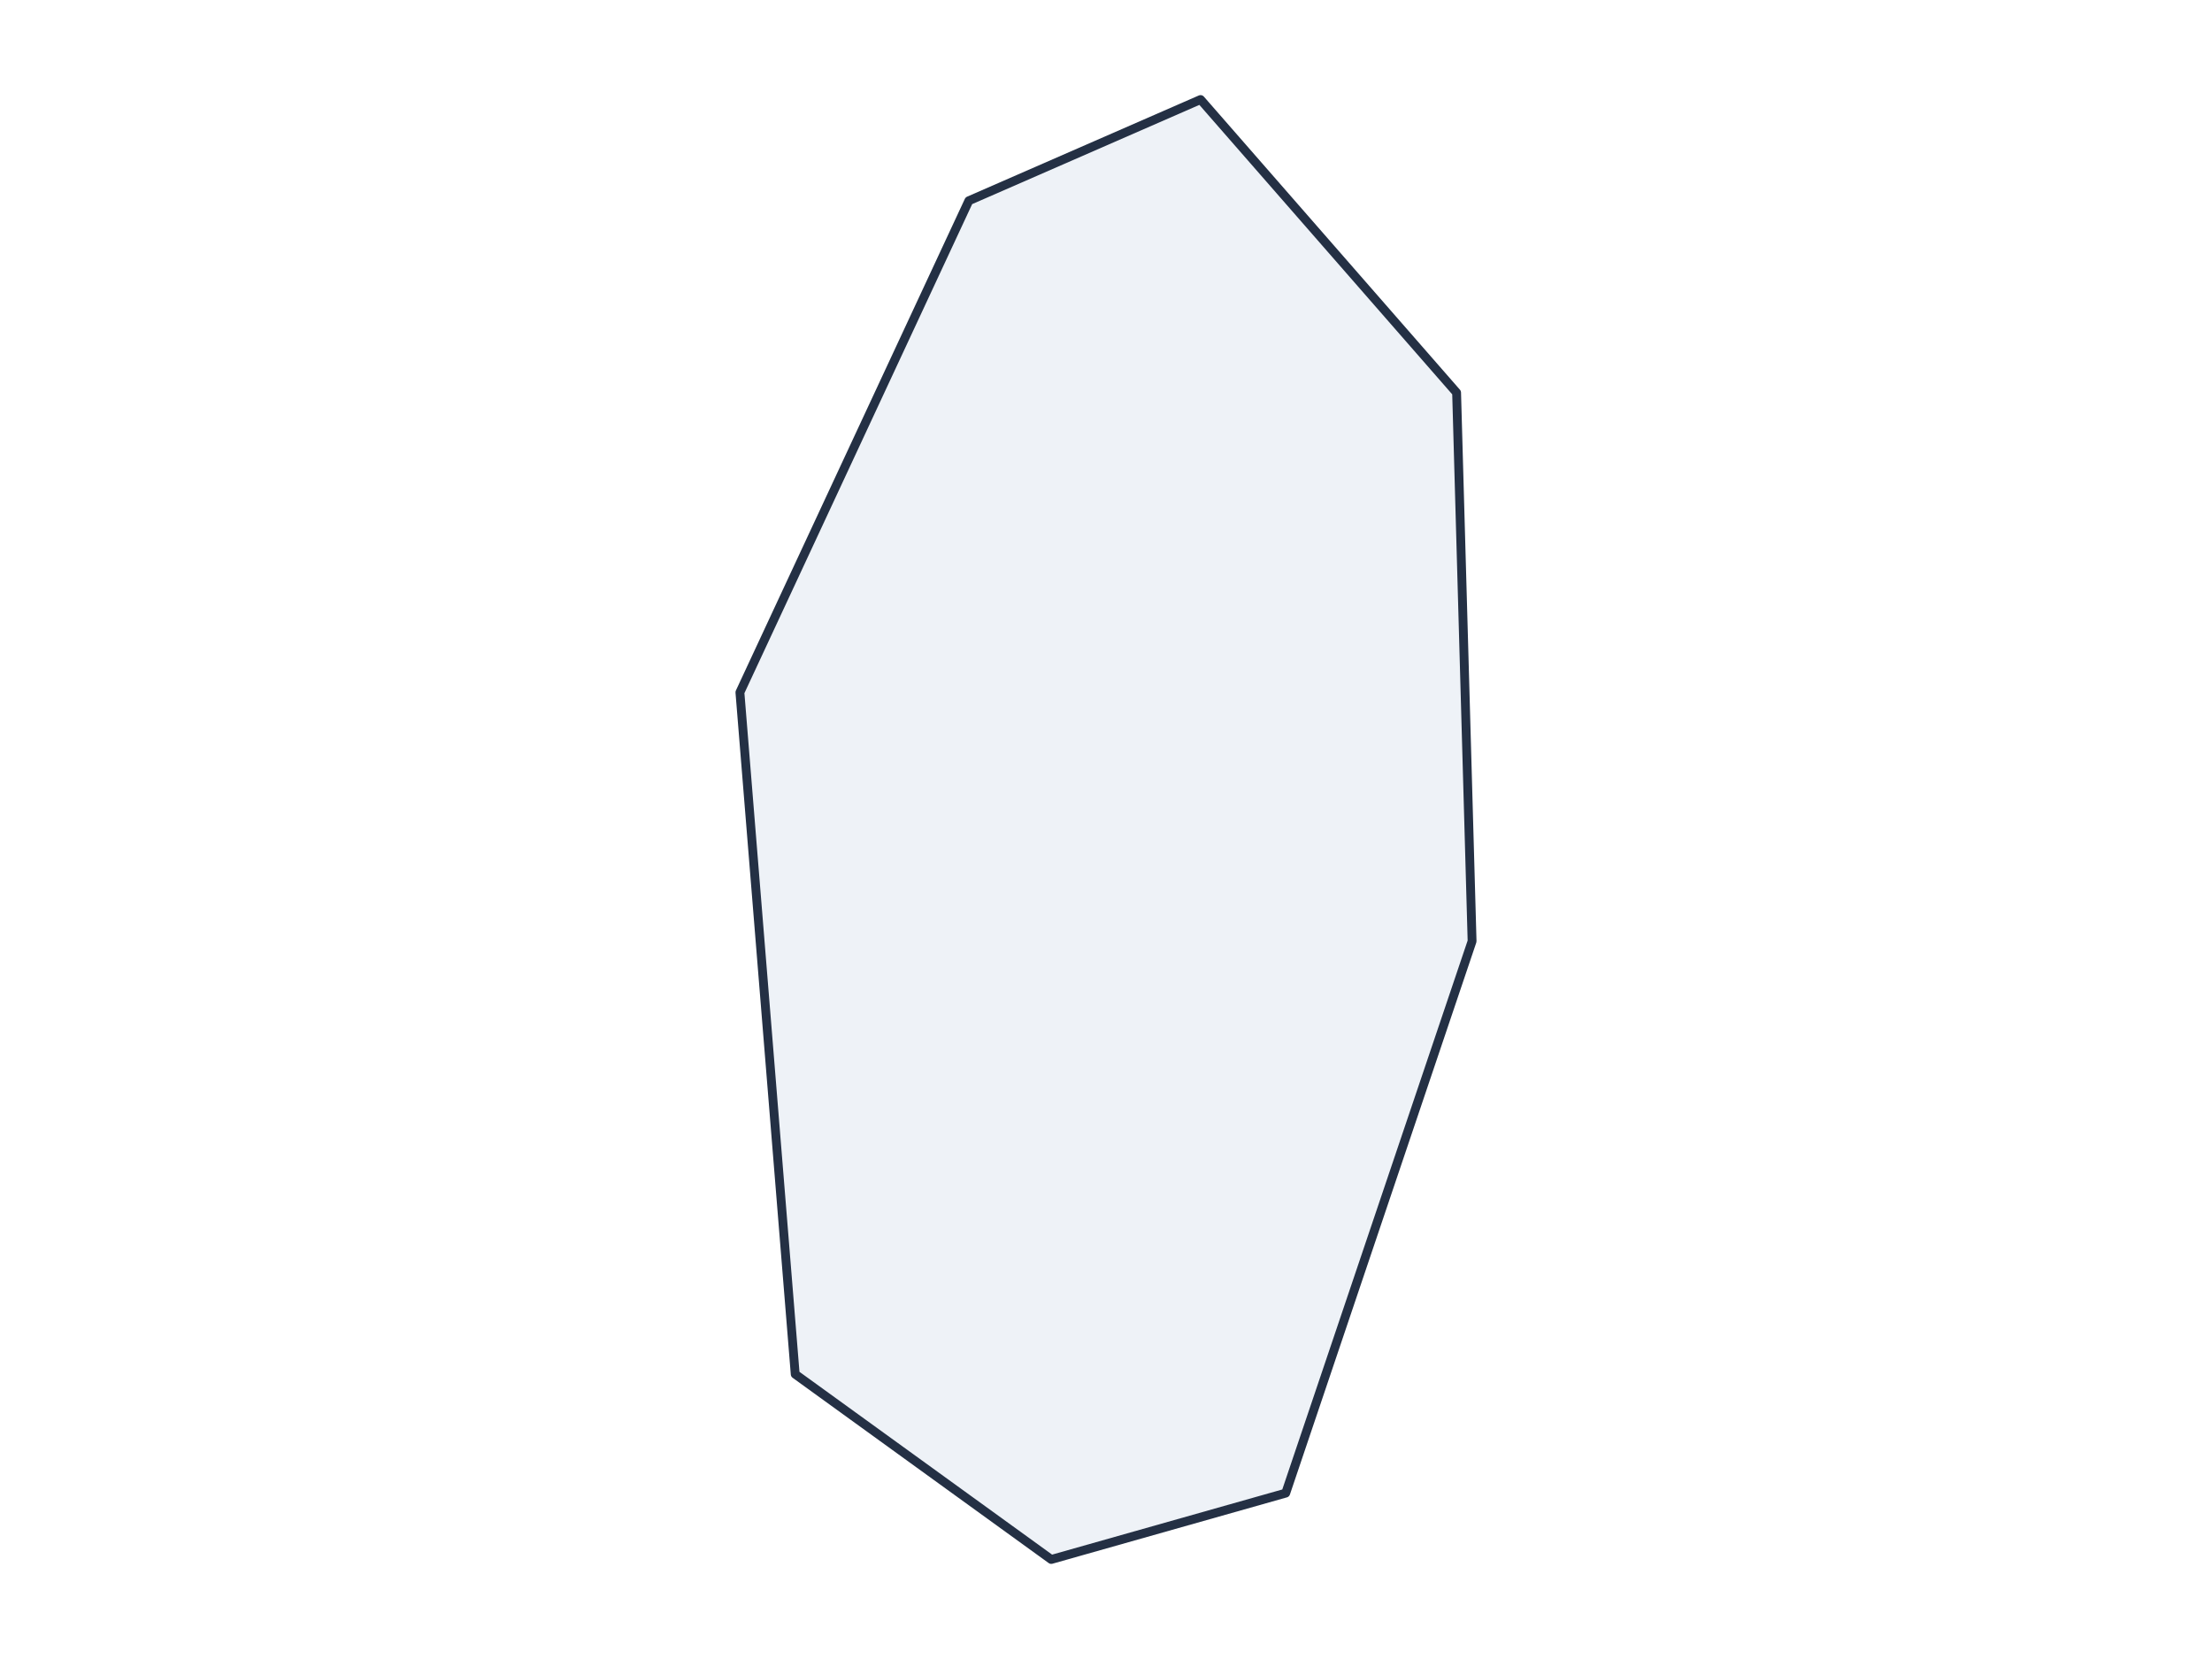
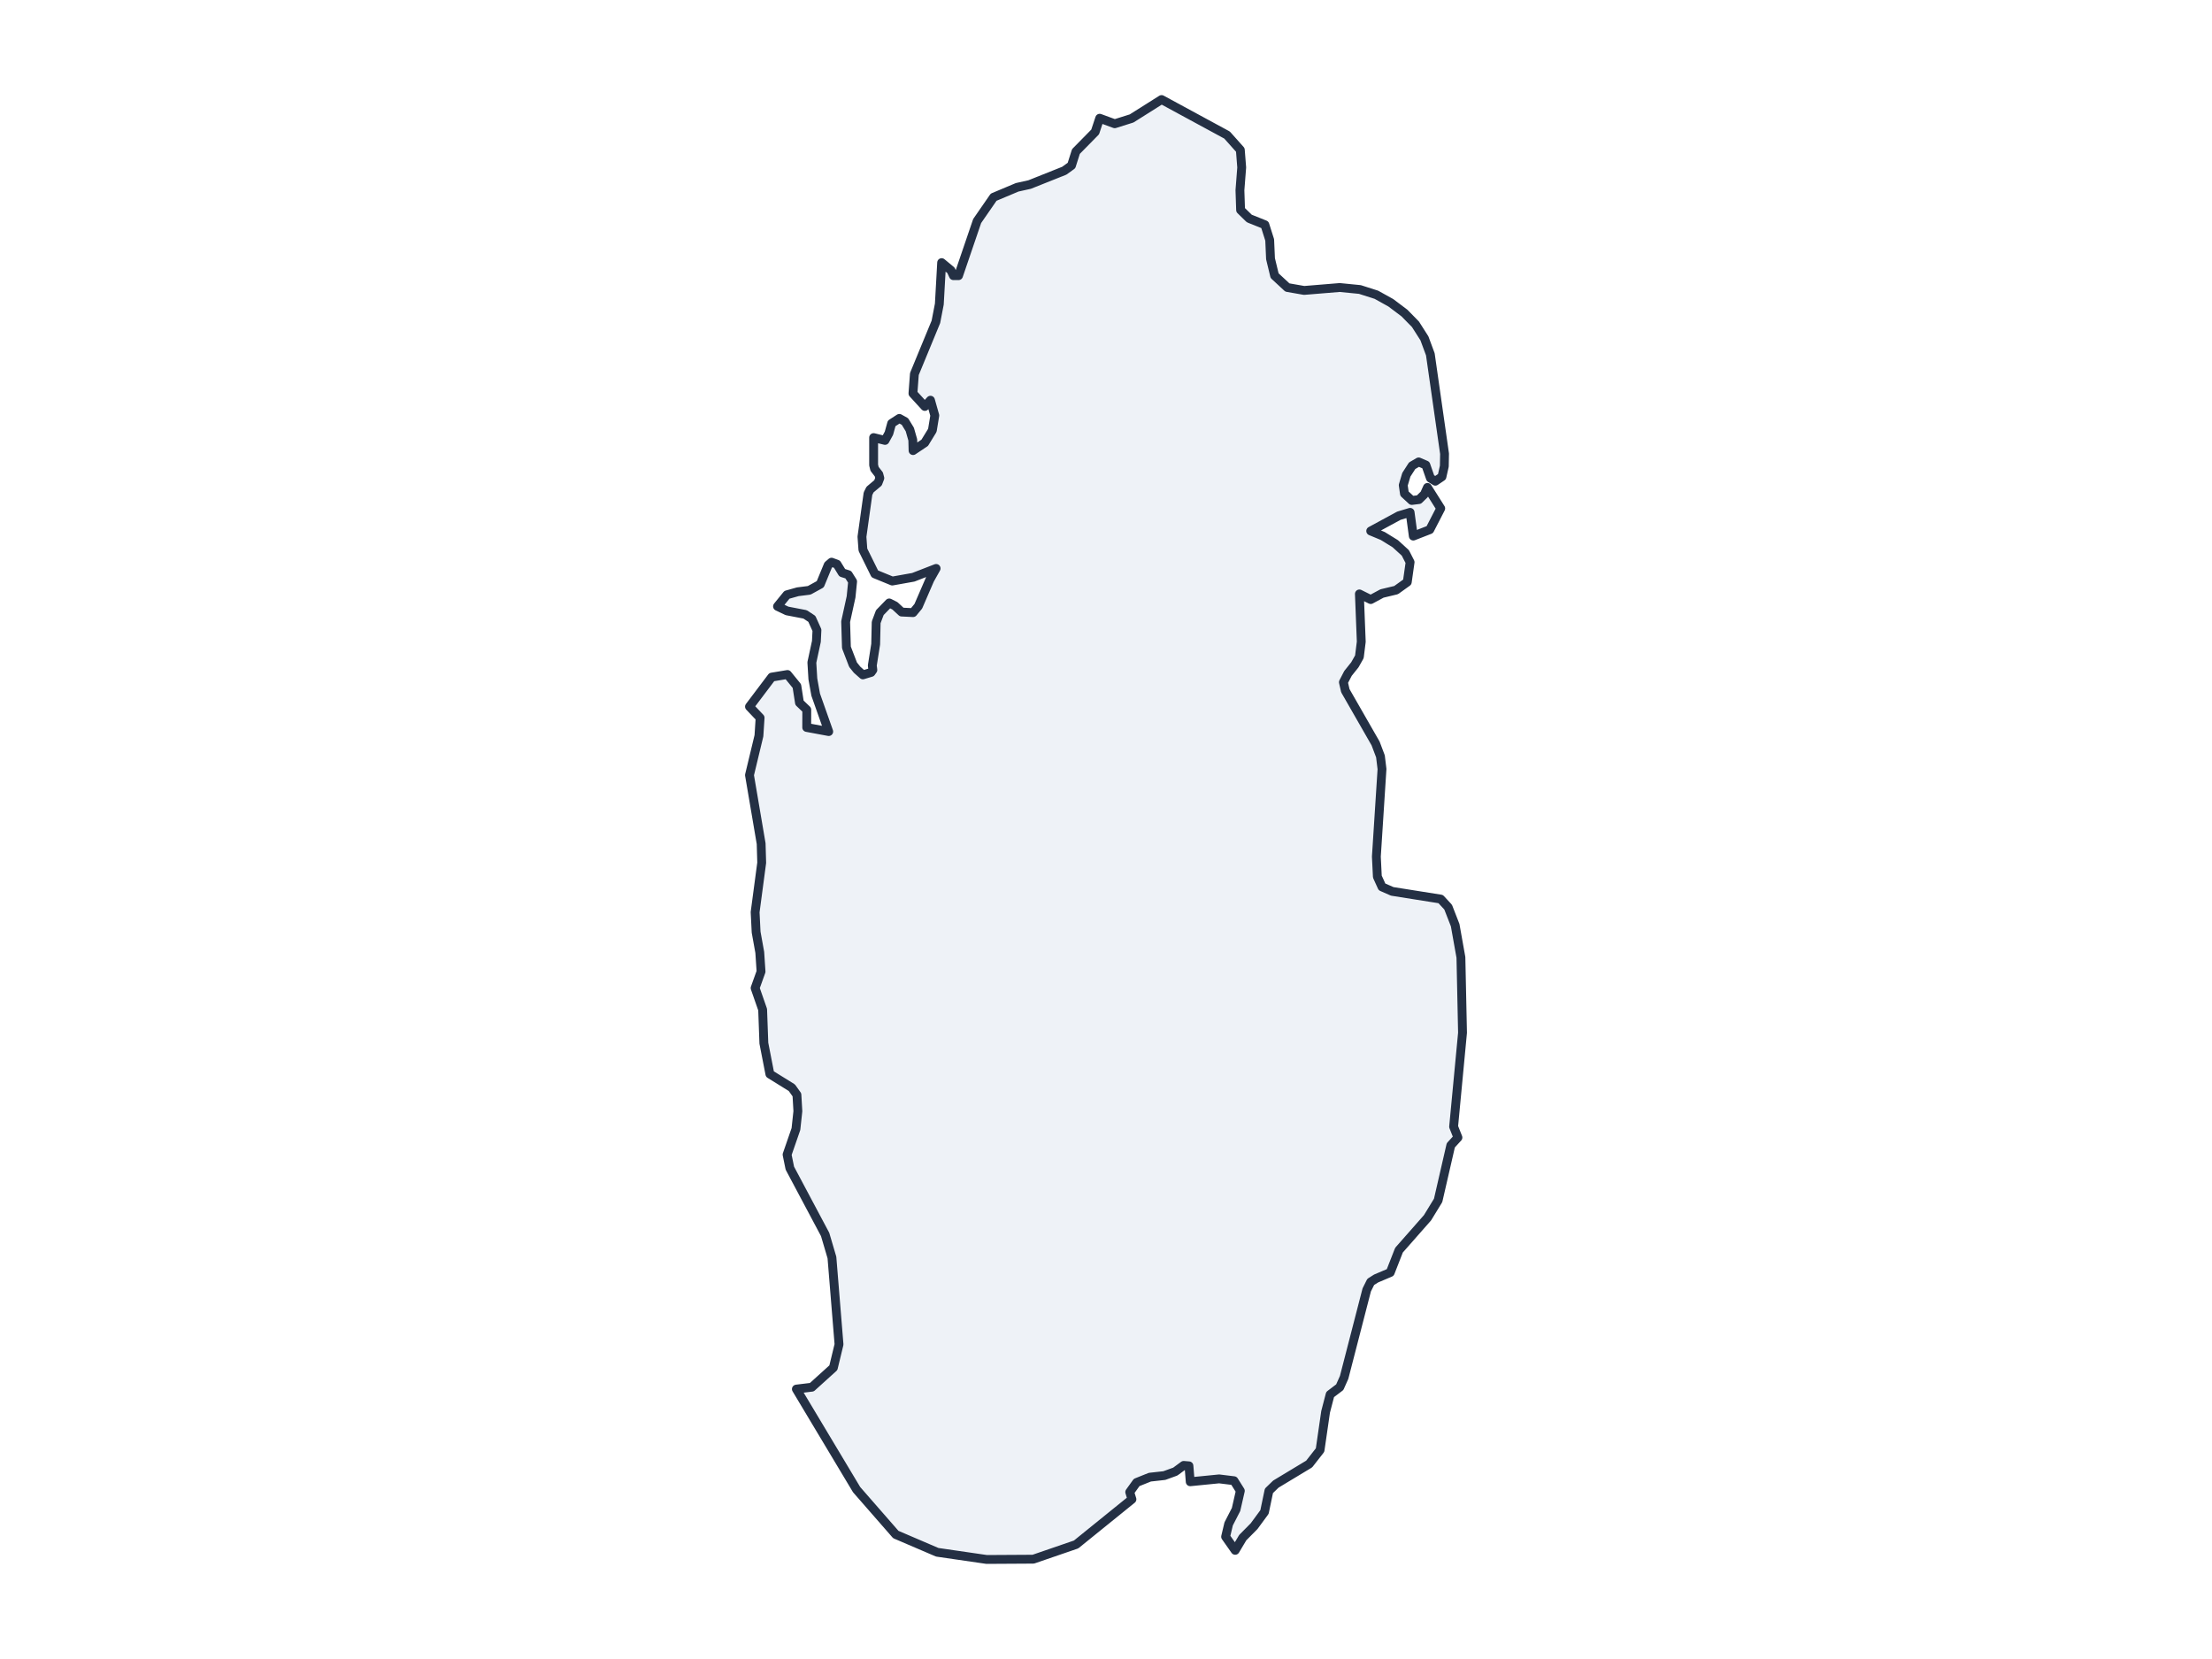
<svg xmlns="http://www.w3.org/2000/svg" viewBox="0 0 400 300" width="400" height="300">
-   <path d="M143.8 248.5 L133.8 125.2 L175.2 36.3 L217.1 18.0 L263.4 71.0 L266.2 170.2 L232.5 270.0 L190.1 282.0 L143.8 248.5 Z" fill="#eef2f7" stroke="#243044" stroke-width="1.6" stroke-linejoin="round" fill-rule="evenodd" />
+   <path d="M144.01 251.19 L146.81 250.85 L150.7 247.33 L151.72 243.11 L150.44 227.4 L149.21 223.23 L142.83 211.24 L142.33 208.79 L143.93 204.17 L144.28 200.94 L144.11 197.98 L143.19 196.69 L139.22 194.23 L138.13 188.64 L137.91 182.57 L136.55 178.67 L137.62 175.69 L137.39 172.22 L136.73 168.56 L136.55 164.95 L137.74 156.01 L137.64 152.56 L135.53 140.16 L137.24 133.05 L137.45 129.8 L135.53 127.78 L139.56 122.44 L142.4 121.97 L144.1 124.06 L144.57 127.08 L145.89 128.34 L145.88 131.55 L149.86 132.29 L147.5 125.61 L146.99 122.77 L146.81 119.79 L147.63 115.99 L147.73 113.95 L146.81 111.91 L145.59 111.1 L142.32 110.47 L140.6 109.65 L142.3 107.56 L144.26 107.01 L146.33 106.75 L148.33 105.65 L149.76 102.18 L150.37 101.66 L151.35 102.02 L152.3 103.57 L153.4 103.92 L154.18 105.16 L153.9 107.94 L152.92 112.41 L153.06 117.08 L154.26 120.2 L154.98 121.1 L156.04 122.04 L157.53 121.59 L157.84 121.15 L157.74 120.35 L158.35 116.49 L158.44 112.54 L159.1 110.78 L160.8 109.03 L161.83 109.55 L163.05 110.68 L165.11 110.78 L166.06 109.63 L168.14 104.82 L169.28 102.79 L165.16 104.39 L161.35 105.07 L158.2 103.78 L156.04 99.41 L155.87 97.06 L156.96 89.27 L157.33 88.53 L158.77 87.32 L159.1 86.46 L158.92 85.78 L158.15 84.79 L157.98 84.1 L157.98 79.13 L160.04 79.64 L160.75 78.34 L161.24 76.56 L162.63 75.66 L163.64 76.22 L164.52 77.66 L165.06 79.55 L165.11 81.48 L167.22 80.07 L168.6 77.82 L169.04 75.13 L168.26 72.37 L167.24 73.5 L165.09 71.15 L165.35 67.63 L169.24 58.2 L169.86 54.99 L170.28 47.49 L171.97 48.89 L172.41 49.85 L173.33 49.85 L176.7 39.97 L179.68 35.66 L183.94 33.87 L186.19 33.37 L192.46 30.87 L193.76 29.93 L194.56 27.4 L198.04 23.86 L198.86 21.38 L201.58 22.38 L204.63 21.42 L210.05 18.0 L221.89 24.42 L224.29 27.11 L224.54 30.28 L224.22 34.4 L224.34 37.98 L225.91 39.51 L228.73 40.64 L229.6 43.39 L229.75 46.79 L230.49 49.85 L232.8 51.99 L235.83 52.52 L242.27 51.99 L245.91 52.35 L248.89 53.3 L251.5 54.75 L253.97 56.61 L255.96 58.64 L257.58 61.18 L258.65 64.07 L261.22 82.05 L261.18 84.3 L260.75 86.21 L259.55 87.02 L258.67 86.47 L257.84 84.09 L256.54 83.53 L255.36 84.22 L254.31 85.85 L253.75 87.74 L253.97 89.27 L255.3 90.5 L256.59 90.34 L257.58 89.37 L258.13 88.14 L260.53 91.94 L258.55 95.78 L255.57 96.94 L254.99 92.65 L252.96 93.26 L247.87 96.02 L250.04 96.92 L252.31 98.32 L254.13 99.98 L254.99 101.66 L254.48 105.26 L252.46 106.71 L249.91 107.32 L247.87 108.42 L245.82 107.4 L246.16 116.04 L245.82 118.77 L245.0 120.22 L243.76 121.77 L242.93 123.37 L243.28 124.9 L248.75 134.44 L249.63 136.77 L249.91 139.07 L248.89 154.91 L249.07 158.53 L249.91 160.38 L251.76 161.19 L260.52 162.58 L261.87 164.04 L263.14 167.3 L264.18 173.13 L264.47 186.76 L262.86 203.74 L263.64 205.7 L262.35 207.11 L260.06 217.07 L258.14 220.21 L252.98 226.07 L251.4 230.11 L248.85 231.19 L247.87 231.81 L247.15 233.25 L243.06 249.08 L242.27 250.85 L240.53 252.17 L239.71 255.31 L238.71 262.22 L236.74 264.74 L230.72 268.37 L229.46 269.59 L228.66 273.42 L226.78 275.98 L224.73 278.05 L223.36 280.35 L221.63 277.89 L222.18 275.57 L223.52 272.96 L224.29 269.59 L223.14 267.76 L220.46 267.43 L215.23 267.95 L215.0 265.07 L214.05 264.99 L212.53 266.11 L210.55 266.83 L207.93 267.12 L205.54 268.08 L204.29 269.82 L204.69 271.12 L194.59 279.29 L186.85 281.95 L178.42 282.0 L169.48 280.7 L161.99 277.49 L154.9 269.37 L144.01 251.19 Z" fill="#eef2f7" stroke="#243044" stroke-width="1.6" stroke-linejoin="round" fill-rule="evenodd" />
</svg>
